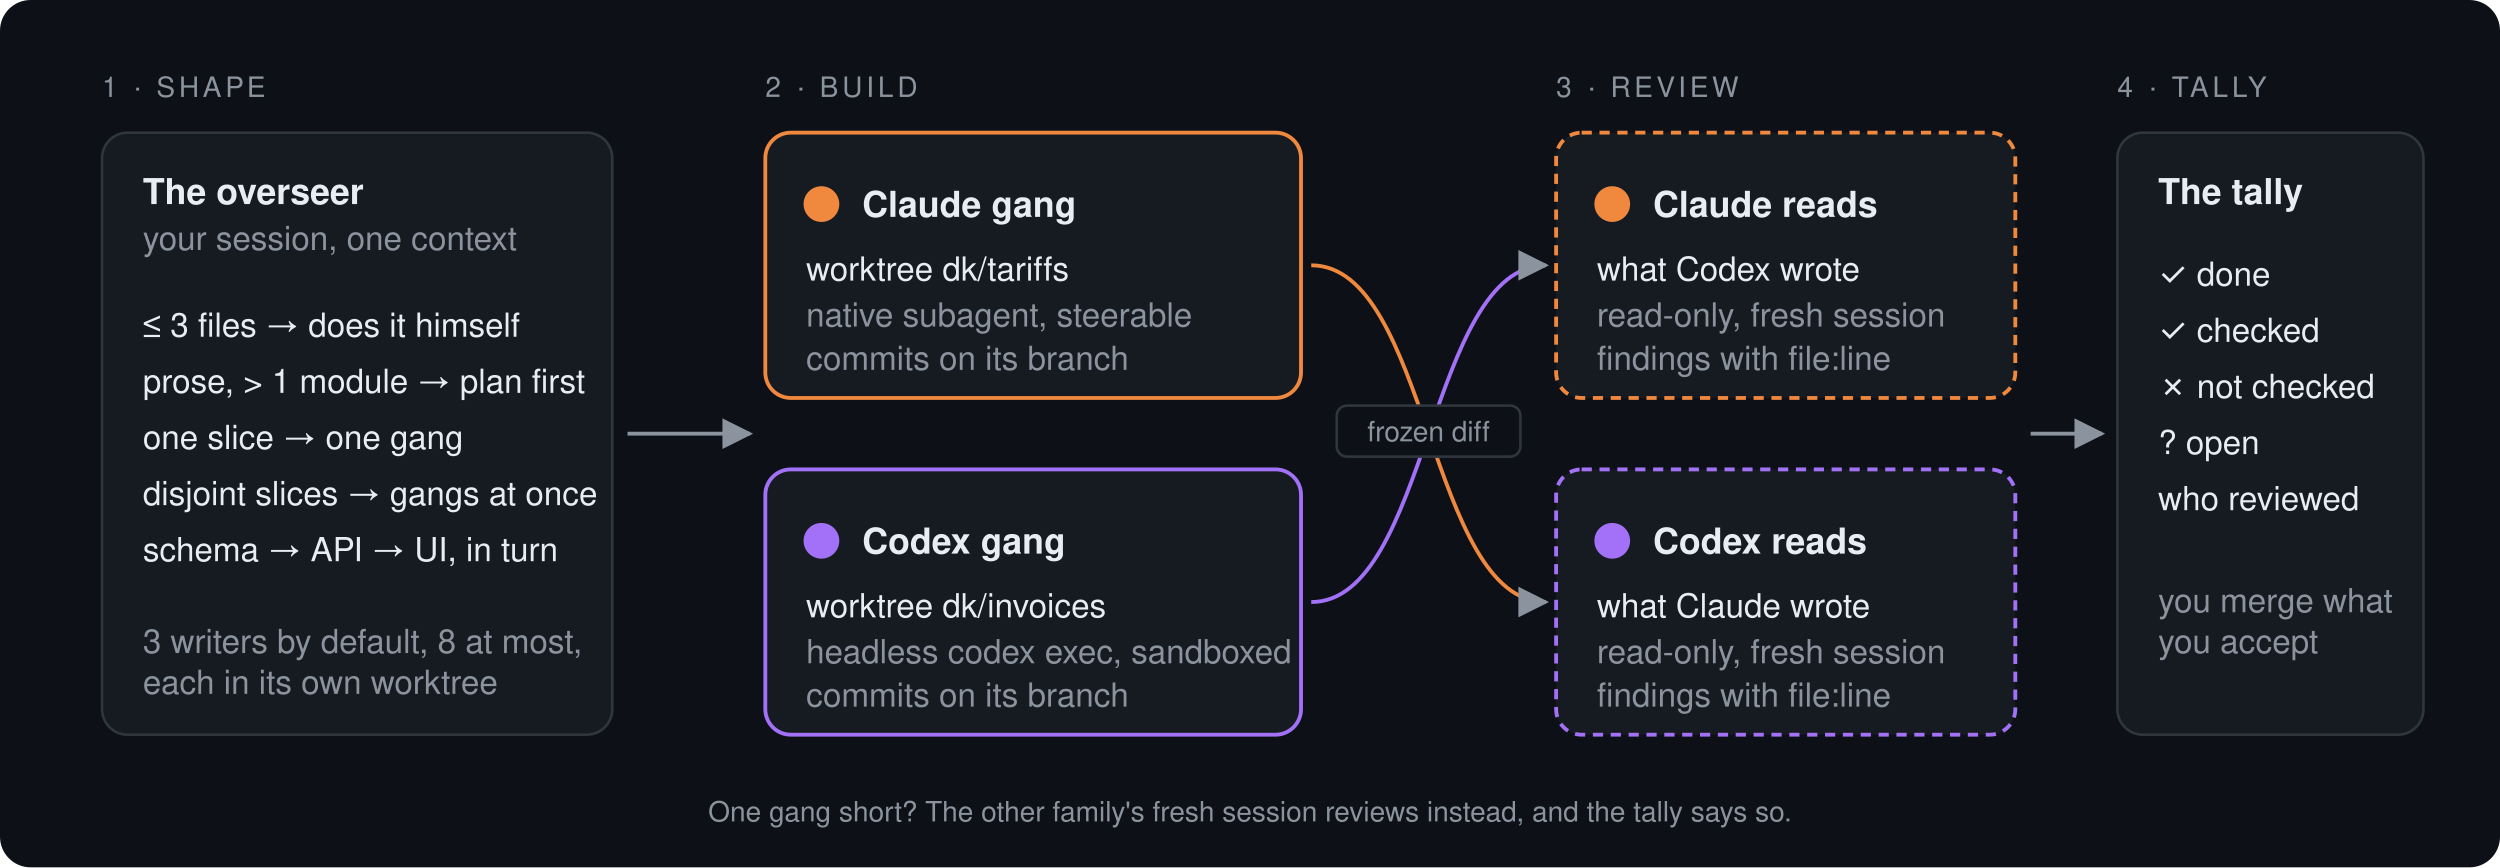
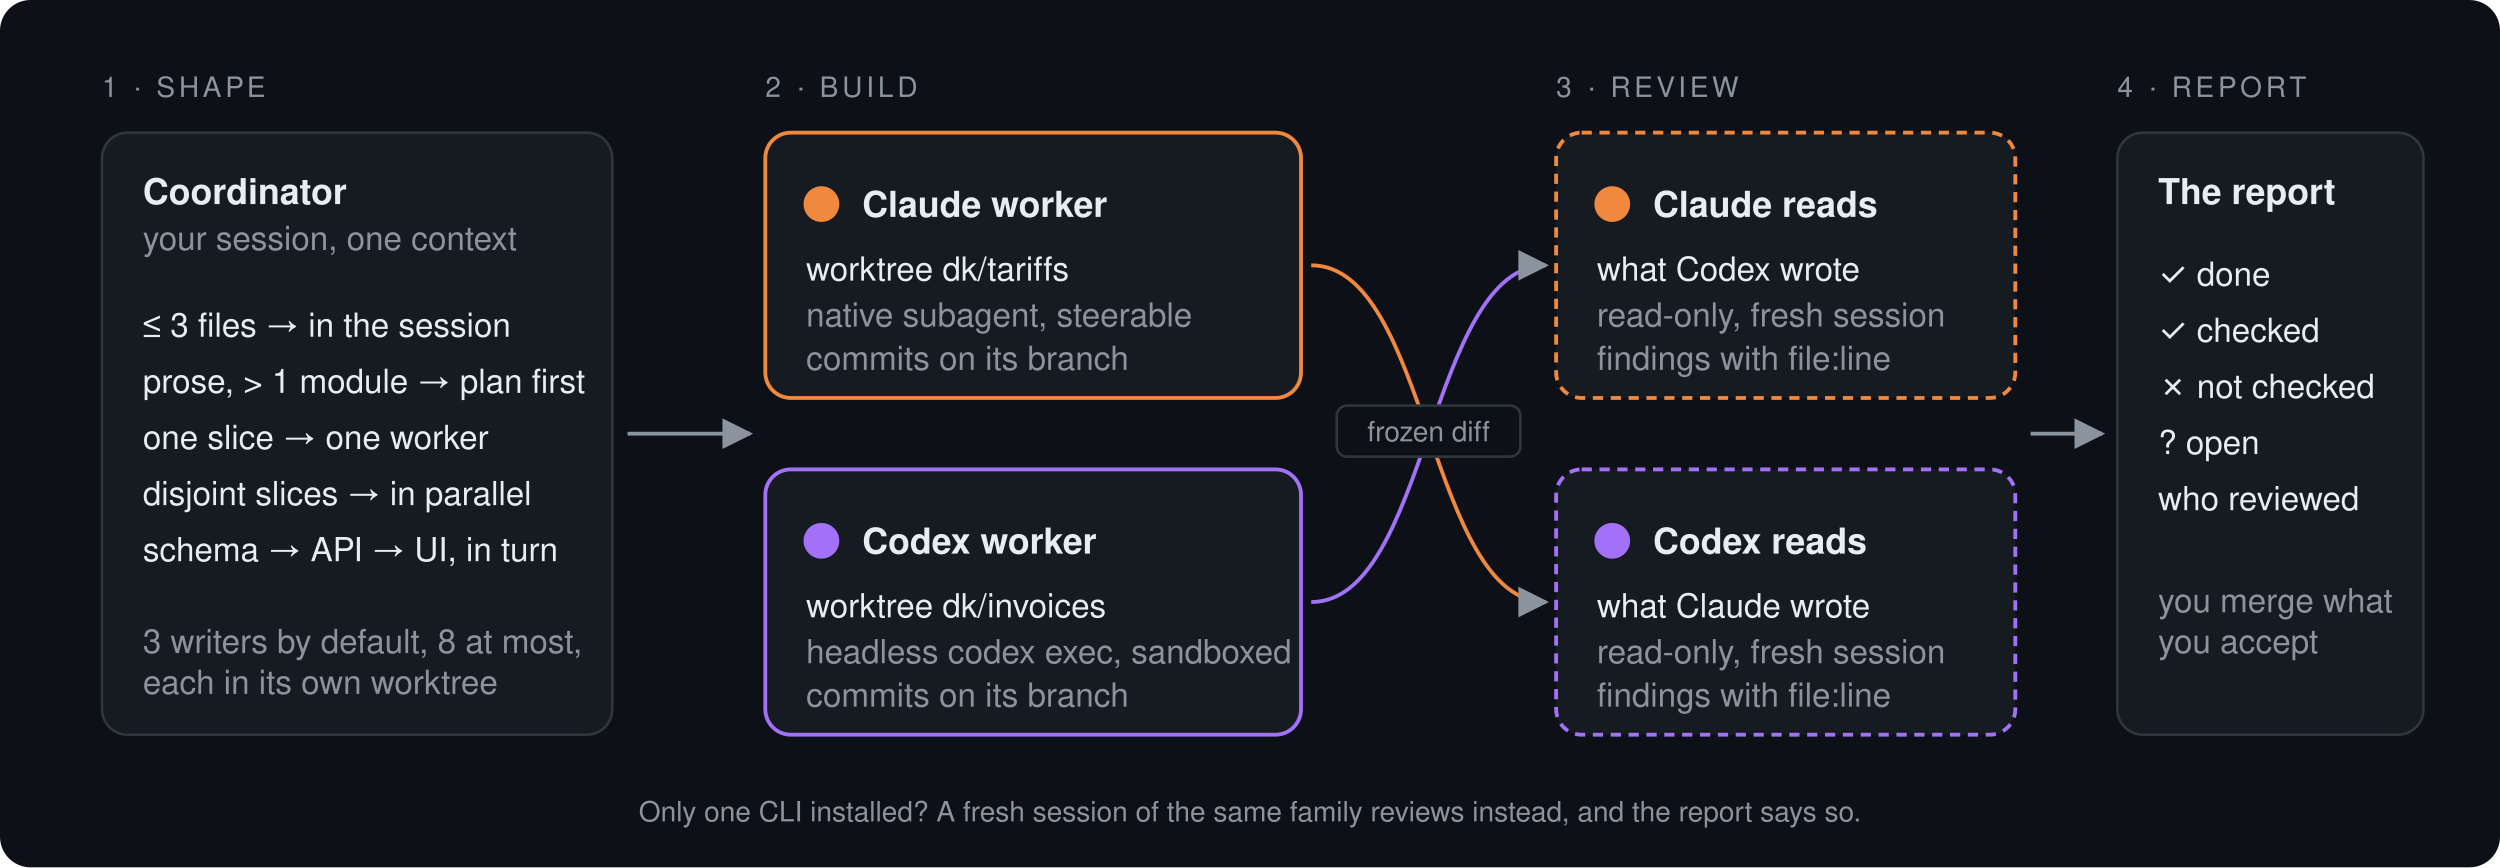
<svg xmlns="http://www.w3.org/2000/svg" width="980" height="340" viewBox="0 0 980 340" font-family="-apple-system, BlinkMacSystemFont, 'Segoe UI', Helvetica, Arial, sans-serif" font-size="13">
  <defs>
    <marker id="arrow" viewBox="0 0 10 10" refX="9" refY="5" markerWidth="8" markerHeight="8" orient="auto-start-reverse">
      <path d="M 0 0 L 10 5 L 0 10 z" fill="#8b949e" />
    </marker>
  </defs>
  <rect width="980" height="340" fill="#0d1117" rx="12" />
  <text x="40" y="38" fill="#8b949e" font-size="11" letter-spacing="1.5">1 · SHAPE</text>
  <rect x="40" y="52" width="200" height="236" rx="10" fill="#161b22" stroke="#30363d" />
-   <text x="56" y="80" fill="#e6edf3" font-weight="600" font-size="14">The overseer</text>
+   <text x="56" y="80" fill="#e6edf3" font-weight="600" font-size="14">Coordinator</text>
  <text x="56" y="98" fill="#8b949e">your session, one context</text>
-   <text x="56" y="132" fill="#e6edf3">≤ 3 files → does it himself</text>
+   <text x="56" y="132" fill="#e6edf3">≤ 3 files → in the session</text>
  <text x="56" y="154" fill="#e6edf3">prose, &gt; 1 module → plan first</text>
-   <text x="56" y="176" fill="#e6edf3">one slice → one gang</text>
-   <text x="56" y="198" fill="#e6edf3">disjoint slices → gangs at once</text>
+   <text x="56" y="176" fill="#e6edf3">one slice → one worker</text>
+   <text x="56" y="198" fill="#e6edf3">disjoint slices → in parallel</text>
  <text x="56" y="220" fill="#e6edf3">schema → API → UI, in turn</text>
  <text x="56" y="256" fill="#8b949e">3 writers by default, 8 at most,</text>
  <text x="56" y="272" fill="#8b949e">each in its own worktree</text>
  <line x1="246" y1="170" x2="294" y2="170" stroke="#8b949e" stroke-width="1.5" marker-end="url(#arrow)" />
  <text x="300" y="38" fill="#8b949e" font-size="11" letter-spacing="1.5">2 · BUILD</text>
  <rect x="300" y="52" width="210" height="104" rx="10" fill="#161b22" stroke="#f0883e" stroke-width="1.5" />
  <circle cx="322" cy="80" r="7" fill="#f0883e" />
-   <text x="338" y="85" fill="#e6edf3" font-weight="600" font-size="14">Claude gang</text>
+   <text x="338" y="85" fill="#e6edf3" font-weight="600" font-size="14">Claude worker</text>
  <text x="316" y="110" fill="#e6edf3">worktree dk/tariffs</text>
  <text x="316" y="128" fill="#8b949e">native subagent, steerable</text>
  <text x="316" y="145" fill="#8b949e">commits on its branch</text>
  <rect x="300" y="184" width="210" height="104" rx="10" fill="#161b22" stroke="#a371f7" stroke-width="1.5" />
  <circle cx="322" cy="212" r="7" fill="#a371f7" />
-   <text x="338" y="217" fill="#e6edf3" font-weight="600" font-size="14">Codex gang</text>
+   <text x="338" y="217" fill="#e6edf3" font-weight="600" font-size="14">Codex worker</text>
  <text x="316" y="242" fill="#e6edf3">worktree dk/invoices</text>
  <text x="316" y="260" fill="#8b949e">headless codex exec, sandboxed</text>
  <text x="316" y="277" fill="#8b949e">commits on its branch</text>
  <path d="M 514 104 C 560 104, 560 236, 606 236" fill="none" stroke="#f0883e" stroke-width="1.5" marker-end="url(#arrow)" />
  <path d="M 514 236 C 560 236, 560 104, 606 104" fill="none" stroke="#a371f7" stroke-width="1.5" marker-end="url(#arrow)" />
  <rect x="524" y="159" width="72" height="20" rx="4" fill="#0d1117" stroke="#30363d" />
  <text x="560" y="173" fill="#8b949e" text-anchor="middle" font-size="11">frozen diff</text>
  <text x="610" y="38" fill="#8b949e" font-size="11" letter-spacing="1.5">3 · REVIEW</text>
  <rect x="610" y="52" width="180" height="104" rx="10" fill="#161b22" stroke="#f0883e" stroke-width="1.5" stroke-dasharray="4 3" />
  <circle cx="632" cy="80" r="7" fill="#f0883e" />
  <text x="648" y="85" fill="#e6edf3" font-weight="600" font-size="14">Claude reads</text>
  <text x="626" y="110" fill="#e6edf3">what Codex wrote</text>
  <text x="626" y="128" fill="#8b949e">read-only, fresh session</text>
  <text x="626" y="145" fill="#8b949e">findings with file:line</text>
  <rect x="610" y="184" width="180" height="104" rx="10" fill="#161b22" stroke="#a371f7" stroke-width="1.5" stroke-dasharray="4 3" />
  <circle cx="632" cy="212" r="7" fill="#a371f7" />
  <text x="648" y="217" fill="#e6edf3" font-weight="600" font-size="14">Codex reads</text>
  <text x="626" y="242" fill="#e6edf3">what Claude wrote</text>
  <text x="626" y="260" fill="#8b949e">read-only, fresh session</text>
  <text x="626" y="277" fill="#8b949e">findings with file:line</text>
  <line x1="796" y1="170" x2="824" y2="170" stroke="#8b949e" stroke-width="1.5" marker-end="url(#arrow)" />
-   <text x="830" y="38" fill="#8b949e" font-size="11" letter-spacing="1.5">4 · TALLY</text>
+   <text x="830" y="38" fill="#8b949e" font-size="11" letter-spacing="1.5">4 · REPORT</text>
  <rect x="830" y="52" width="120" height="236" rx="10" fill="#161b22" stroke="#30363d" />
-   <text x="846" y="80" fill="#e6edf3" font-weight="600" font-size="14">The tally</text>
+   <text x="846" y="80" fill="#e6edf3" font-weight="600" font-size="14">The report</text>
  <text x="846" y="112" fill="#e6edf3">✓ done</text>
  <text x="846" y="134" fill="#e6edf3">✓ checked</text>
  <text x="846" y="156" fill="#e6edf3">✗ not checked</text>
  <text x="846" y="178" fill="#e6edf3">? open</text>
  <text x="846" y="200" fill="#e6edf3">who reviewed</text>
  <text x="846" y="240" fill="#8b949e">you merge what</text>
  <text x="846" y="256" fill="#8b949e">you accept</text>
-   <text x="490" y="322" fill="#8b949e" text-anchor="middle" font-size="11">One gang short? The other family's fresh session reviews instead, and the tally says so.</text>
+   <text x="490" y="322" fill="#8b949e" text-anchor="middle" font-size="11">Only one CLI installed? A fresh session of the same family reviews instead, and the report says so.</text>
</svg>
